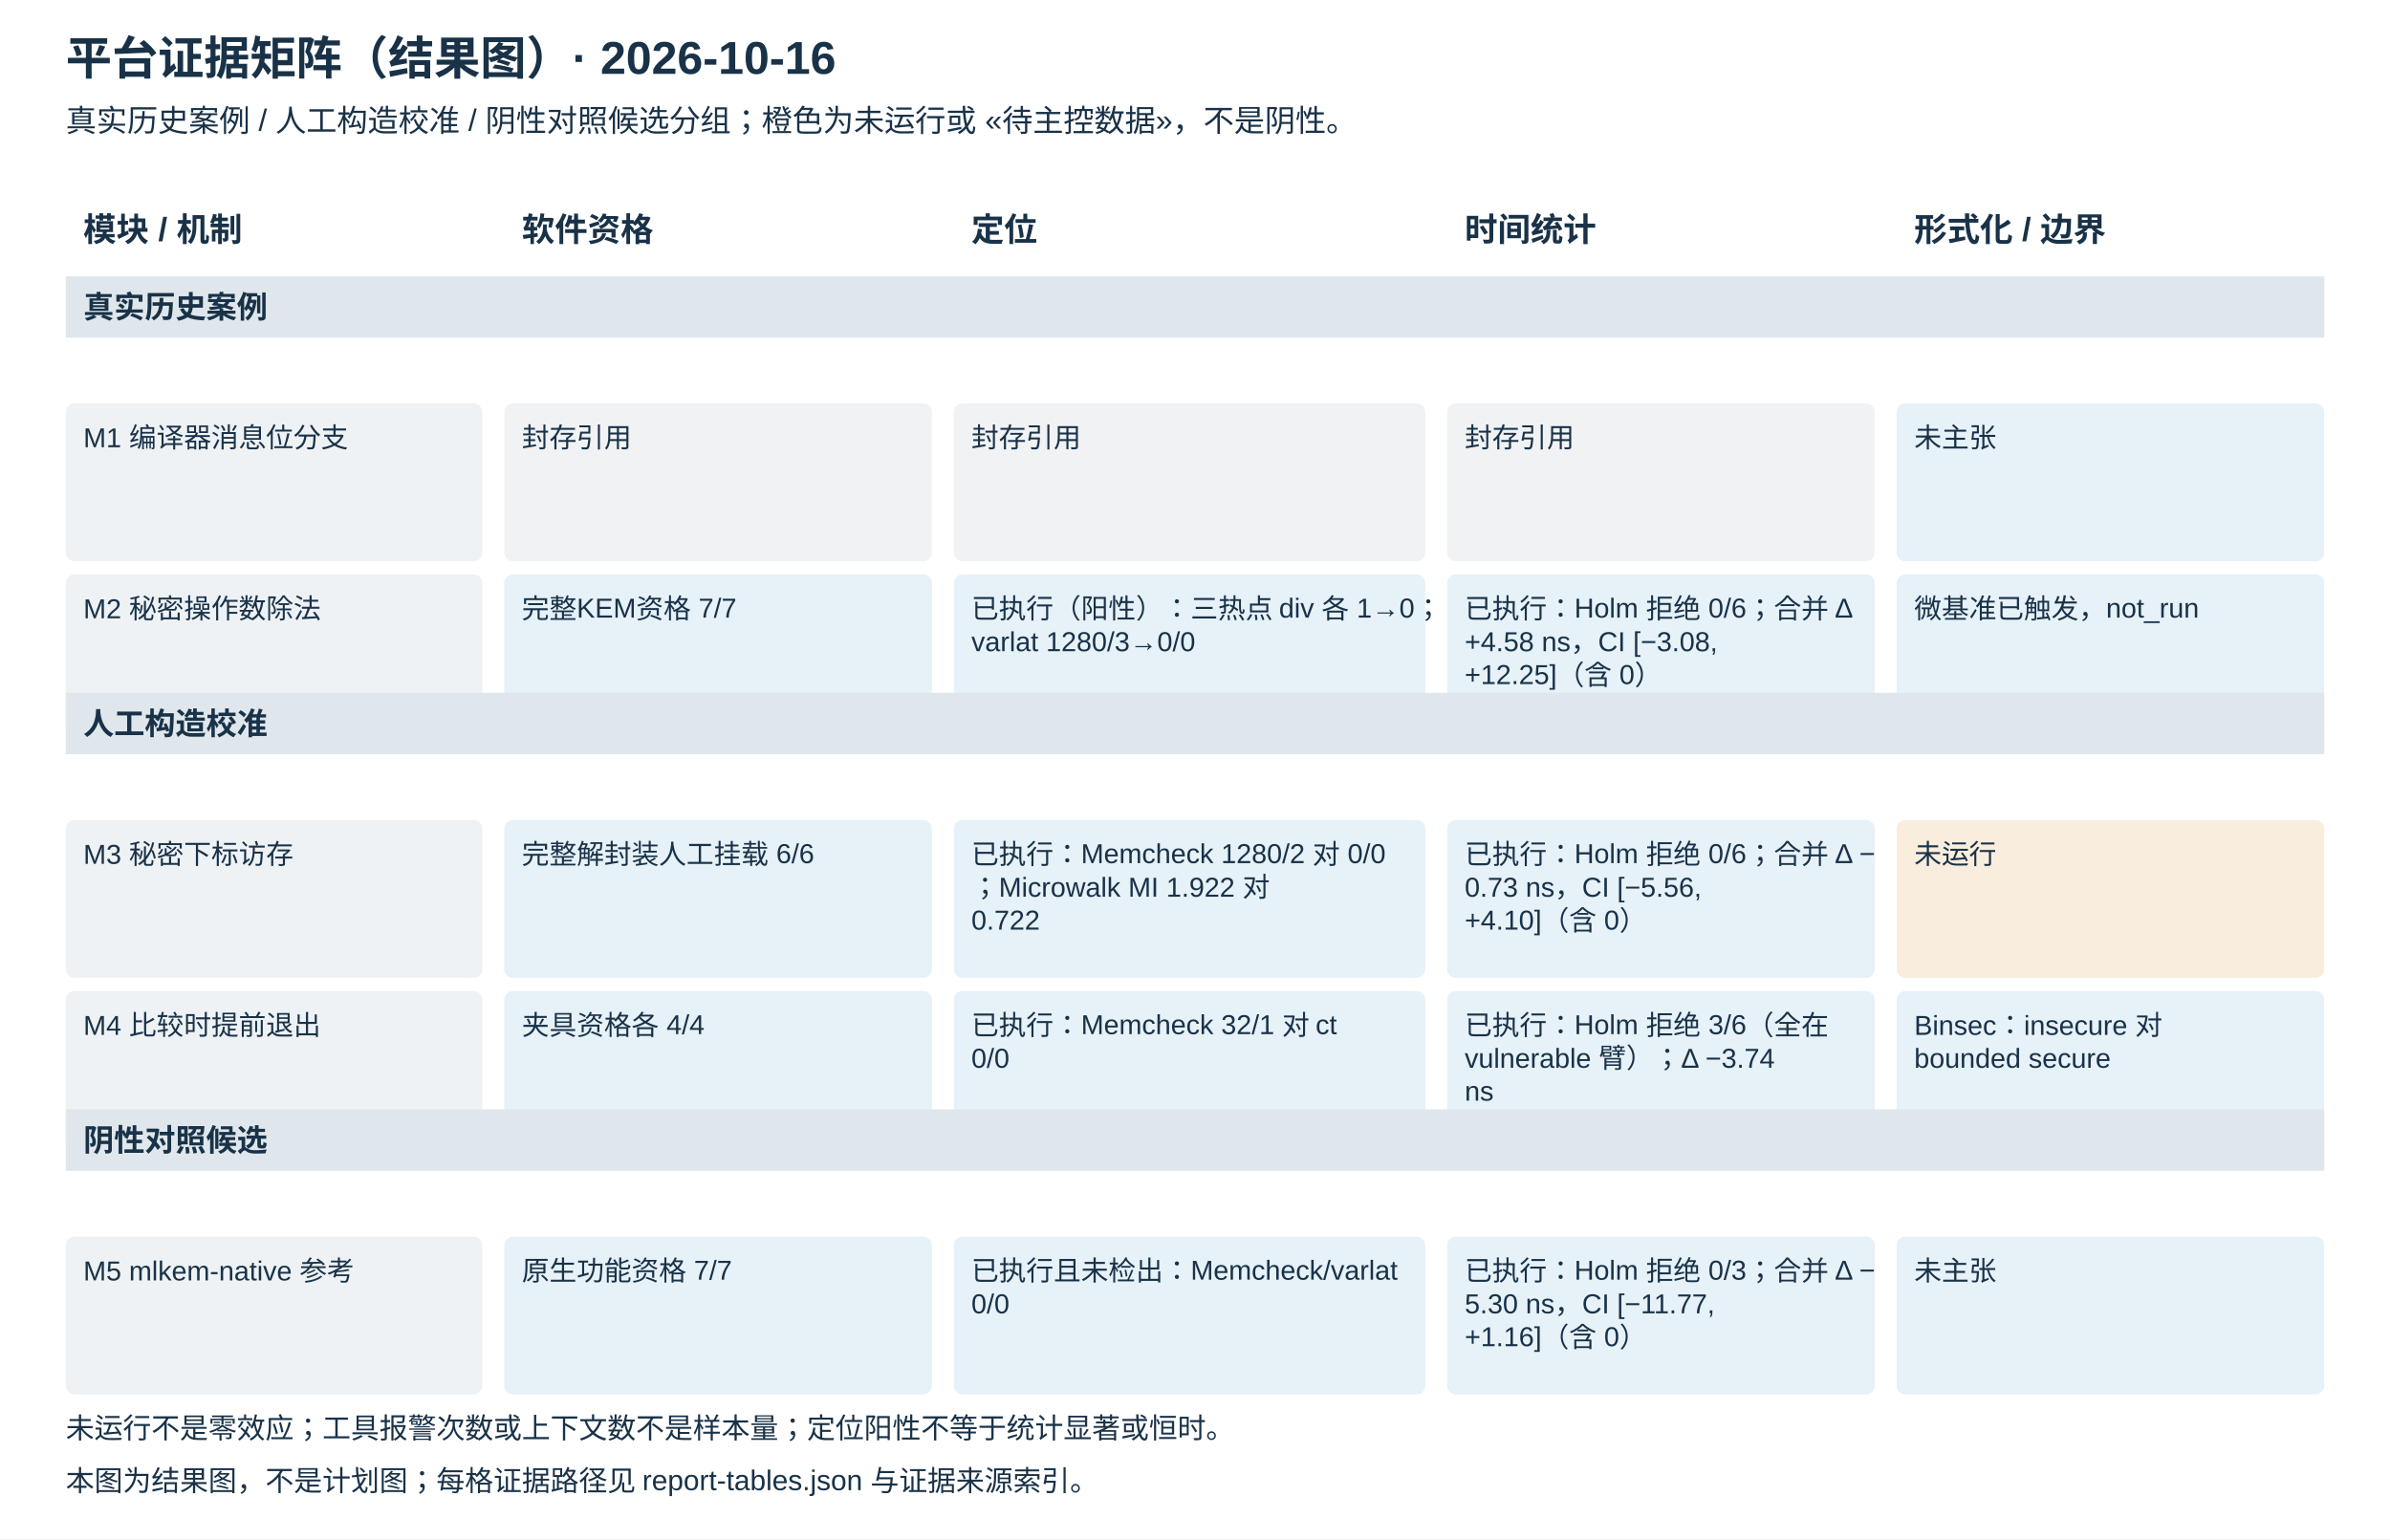
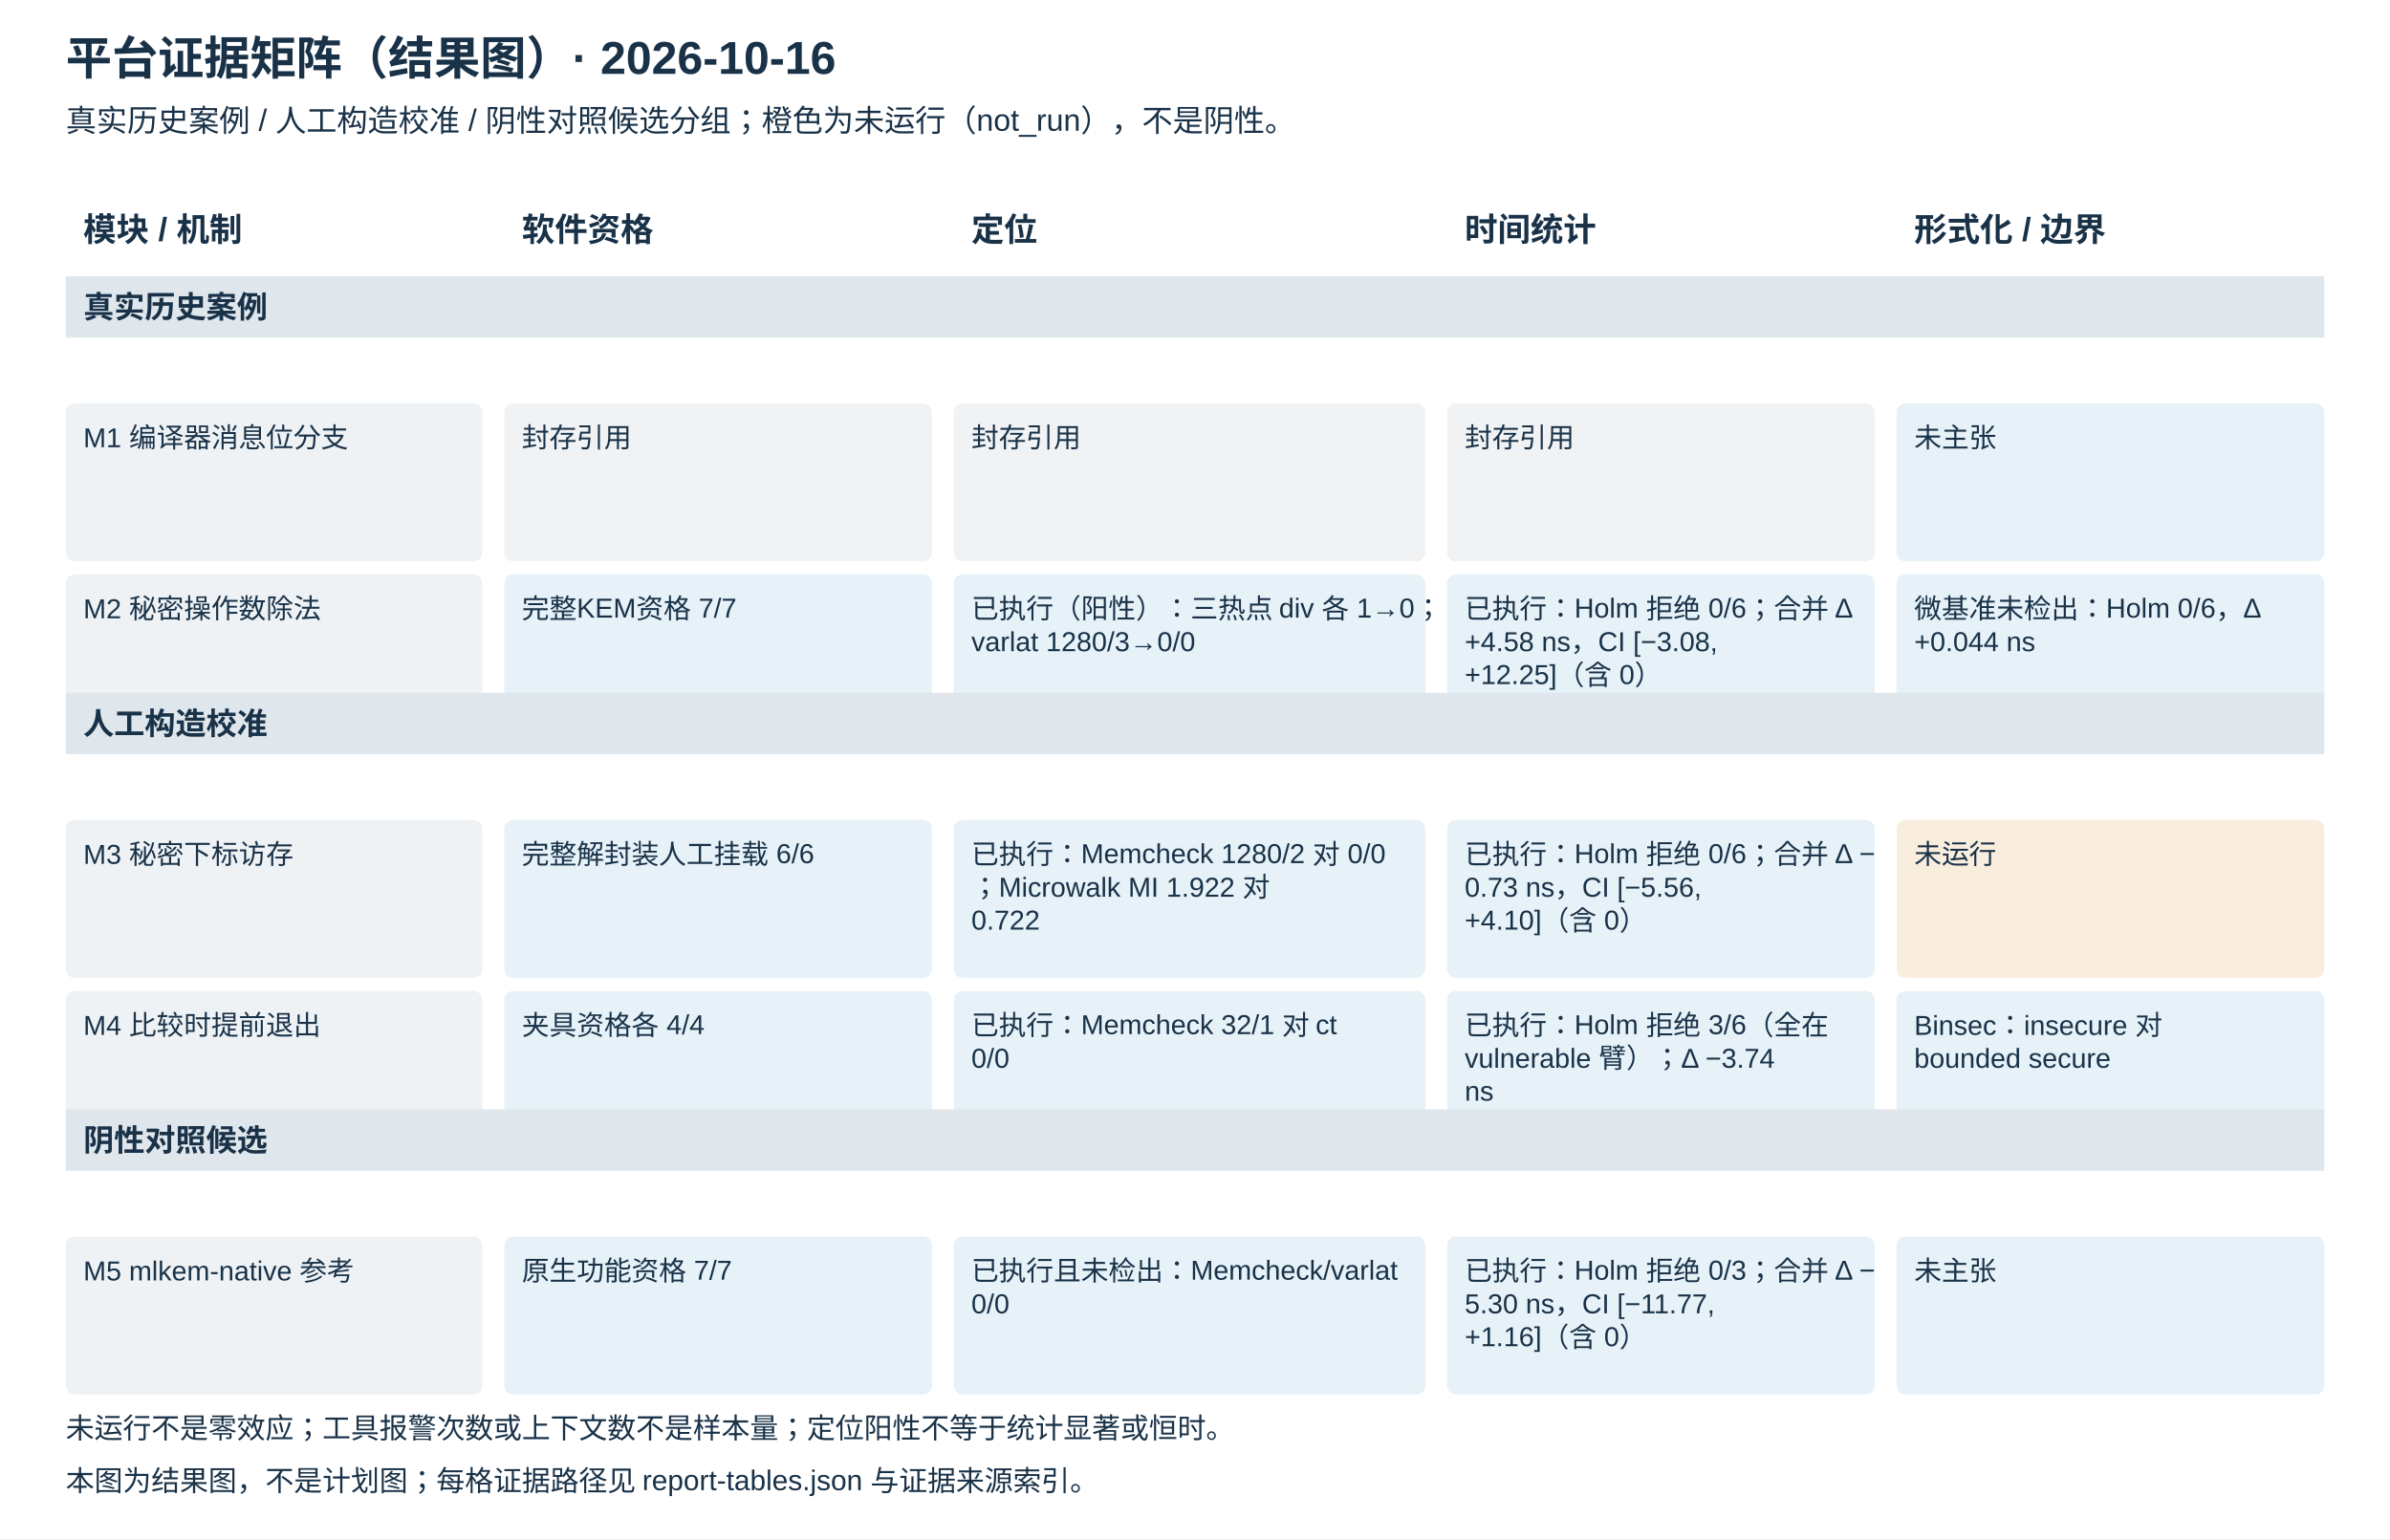
<svg xmlns="http://www.w3.org/2000/svg" width="1090" height="702" viewBox="0 0 1090 702">
  <rect width="100%" height="100%" fill="white" />
  <g font-family="Arial, PingFang SC, sans-serif" fill="#193248">
    <text x="30" y="34" font-size="21" font-weight="600">平台证据矩阵（结果图）· 2026-10-16</text>
-     <text x="30" y="60" font-size="14">真实历史案例 / 人工构造校准 / 阴性对照候选分组；橙色为未运行或 «待主控数据»，不是阴性。</text>
+     <text x="30" y="60" font-size="14">真实历史案例 / 人工构造校准 / 阴性对照候选分组；橙色为未运行（not_run），不是阴性。</text>
    <text x="38" y="110" font-size="15" font-weight="600">模块 / 机制</text>
    <text x="238" y="110" font-size="15" font-weight="600">软件资格</text>
    <text x="443" y="110" font-size="15" font-weight="600">定位</text>
    <text x="668" y="110" font-size="15" font-weight="600">时间统计</text>
    <text x="873" y="110" font-size="15" font-weight="600">形式化 / 边界</text>
    <rect x="30" y="126" width="1030" height="28" fill="#dfe7ec" />
    <text x="38" y="145" font-size="14" font-weight="600">真实历史案例</text>
    <rect x="30" y="184" width="190" height="72" rx="4" fill="#eef2f5" />
    <text x="38" y="204" font-size="12.5">M1 编译器消息位分支</text>
    <rect x="230" y="184" width="195" height="72" rx="4" fill="#f0f2f4" />
    <text x="238" y="204" font-size="12.5">封存引用</text>
    <rect x="435" y="184" width="215" height="72" rx="4" fill="#f0f2f4" />
    <text x="443" y="204" font-size="12.5">封存引用</text>
    <rect x="660" y="184" width="195" height="72" rx="4" fill="#f0f2f4" />
    <text x="668" y="204" font-size="12.5">封存引用</text>
    <rect x="865" y="184" width="195" height="72" rx="4" fill="#e6f1f8" />
    <text x="873" y="204" font-size="12.5">未主张</text>
    <rect x="30" y="262" width="190" height="72" rx="4" fill="#eef2f5" />
    <text x="38" y="282" font-size="12.5">M2 秘密操作数除法</text>
    <rect x="230" y="262" width="195" height="72" rx="4" fill="#e6f1f8" />
    <text x="238" y="282" font-size="12.5">完整KEM资格 7/7</text>
    <rect x="435" y="262" width="215" height="72" rx="4" fill="#e6f1f8" />
    <text x="443" y="282" font-size="12.5">已执行（阳性）：三热点 div 各 1→0；</text>
    <text x="443" y="297" font-size="12.5">varlat 1280/3→0/0</text>
    <rect x="660" y="262" width="195" height="72" rx="4" fill="#e6f1f8" />
    <text x="668" y="282" font-size="12.5">已执行：Holm 拒绝 0/6；合并 Δ</text>
    <text x="668" y="297" font-size="12.5">+4.58 ns，CI [−3.08,</text>
    <text x="668" y="312" font-size="12.5">+12.25]（含 0）</text>
    <rect x="865" y="262" width="195" height="72" rx="4" fill="#e6f1f8" />
-     <text x="873" y="282" font-size="12.5">微基准已触发，not_run</text>
+     <text x="873" y="282" font-size="12.5">微基准未检出：Holm 0/6，Δ</text>
+     <text x="873" y="297" font-size="12.5">+0.044 ns</text>
    <rect x="30" y="316" width="1030" height="28" fill="#dfe7ec" />
    <text x="38" y="335" font-size="14" font-weight="600">人工构造校准</text>
    <rect x="30" y="374" width="190" height="72" rx="4" fill="#eef2f5" />
    <text x="38" y="394" font-size="12.5">M3 秘密下标访存</text>
    <rect x="230" y="374" width="195" height="72" rx="4" fill="#e6f1f8" />
    <text x="238" y="394" font-size="12.5">完整解封装人工挂载 6/6</text>
    <rect x="435" y="374" width="215" height="72" rx="4" fill="#e6f1f8" />
    <text x="443" y="394" font-size="12.5">已执行：Memcheck 1280/2 对 0/0</text>
    <text x="443" y="409" font-size="12.5">；Microwalk MI 1.922 对</text>
    <text x="443" y="424" font-size="12.5">0.722</text>
    <rect x="660" y="374" width="195" height="72" rx="4" fill="#e6f1f8" />
    <text x="668" y="394" font-size="12.5">已执行：Holm 拒绝 0/6；合并 Δ −</text>
    <text x="668" y="409" font-size="12.5">0.73 ns，CI [−5.56,</text>
    <text x="668" y="424" font-size="12.5">+4.10]（含 0）</text>
    <rect x="865" y="374" width="195" height="72" rx="4" fill="#f9eddd" />
    <text x="873" y="394" font-size="12.5">未运行</text>
    <rect x="30" y="452" width="190" height="72" rx="4" fill="#eef2f5" />
    <text x="38" y="472" font-size="12.5">M4 比较时提前退出</text>
    <rect x="230" y="452" width="195" height="72" rx="4" fill="#e6f1f8" />
    <text x="238" y="472" font-size="12.5">夹具资格各 4/4</text>
    <rect x="435" y="452" width="215" height="72" rx="4" fill="#e6f1f8" />
    <text x="443" y="472" font-size="12.5">已执行：Memcheck 32/1 对 ct</text>
    <text x="443" y="487" font-size="12.5">0/0</text>
    <rect x="660" y="452" width="195" height="72" rx="4" fill="#e6f1f8" />
    <text x="668" y="472" font-size="12.5">已执行：Holm 拒绝 3/6（全在</text>
    <text x="668" y="487" font-size="12.5">vulnerable 臂）；Δ −3.74</text>
    <text x="668" y="502" font-size="12.5">ns</text>
    <rect x="865" y="452" width="195" height="72" rx="4" fill="#e6f1f8" />
    <text x="873" y="472" font-size="12.5">Binsec：insecure 对</text>
    <text x="873" y="487" font-size="12.5">bounded secure</text>
    <rect x="30" y="506" width="1030" height="28" fill="#dfe7ec" />
    <text x="38" y="525" font-size="14" font-weight="600">阴性对照候选</text>
    <rect x="30" y="564" width="190" height="72" rx="4" fill="#eef2f5" />
    <text x="38" y="584" font-size="12.5">M5 mlkem-native 参考</text>
    <rect x="230" y="564" width="195" height="72" rx="4" fill="#e6f1f8" />
    <text x="238" y="584" font-size="12.5">原生功能资格 7/7</text>
    <rect x="435" y="564" width="215" height="72" rx="4" fill="#e6f1f8" />
    <text x="443" y="584" font-size="12.5">已执行且未检出：Memcheck/varlat</text>
    <text x="443" y="599" font-size="12.5">0/0</text>
    <rect x="660" y="564" width="195" height="72" rx="4" fill="#e6f1f8" />
    <text x="668" y="584" font-size="12.5">已执行：Holm 拒绝 0/3；合并 Δ −</text>
    <text x="668" y="599" font-size="12.5">5.30 ns，CI [−11.77,</text>
    <text x="668" y="614" font-size="12.5">+1.16]（含 0）</text>
    <rect x="865" y="564" width="195" height="72" rx="4" fill="#e6f1f8" />
    <text x="873" y="584" font-size="12.5">未主张</text>
    <text x="30" y="656" font-size="13">未运行不是零效应；工具报警次数或上下文数不是样本量；定位阳性不等于统计显著或恒时。</text>
    <text x="30" y="680" font-size="13">本图为结果图，不是计划图；每格证据路径见 report-tables.json 与证据来源索引。</text>
  </g>
</svg>
